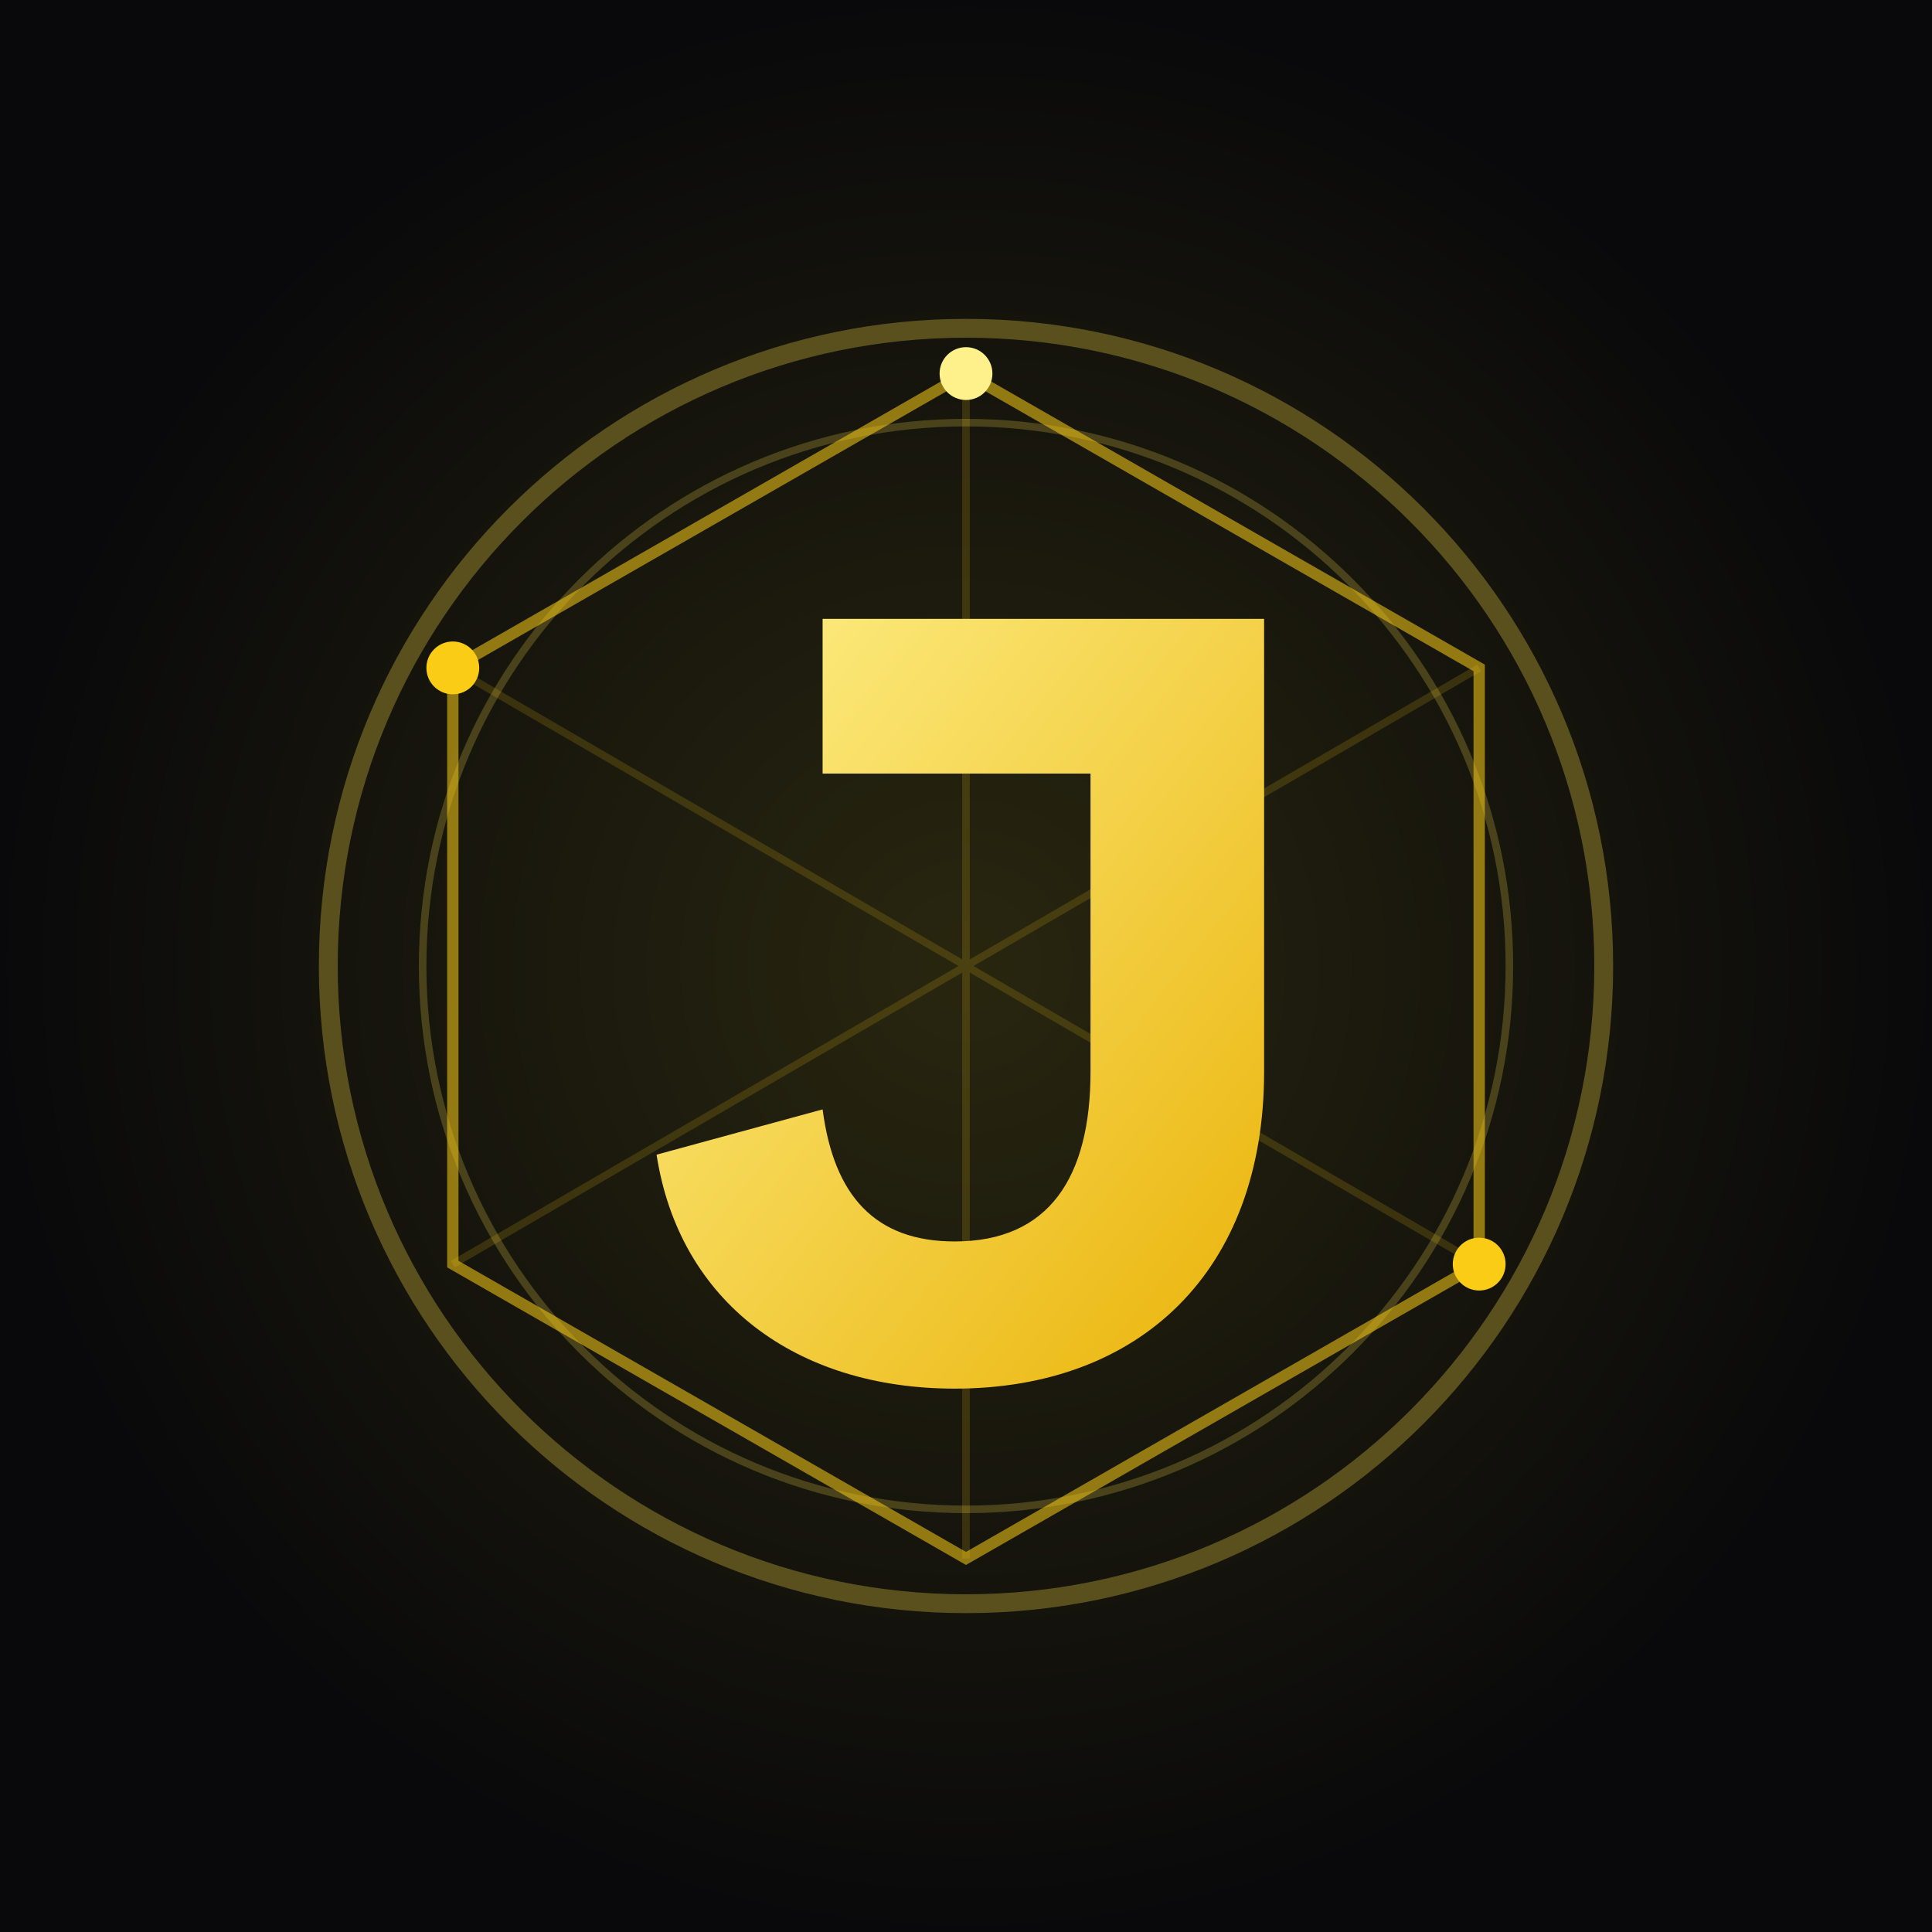
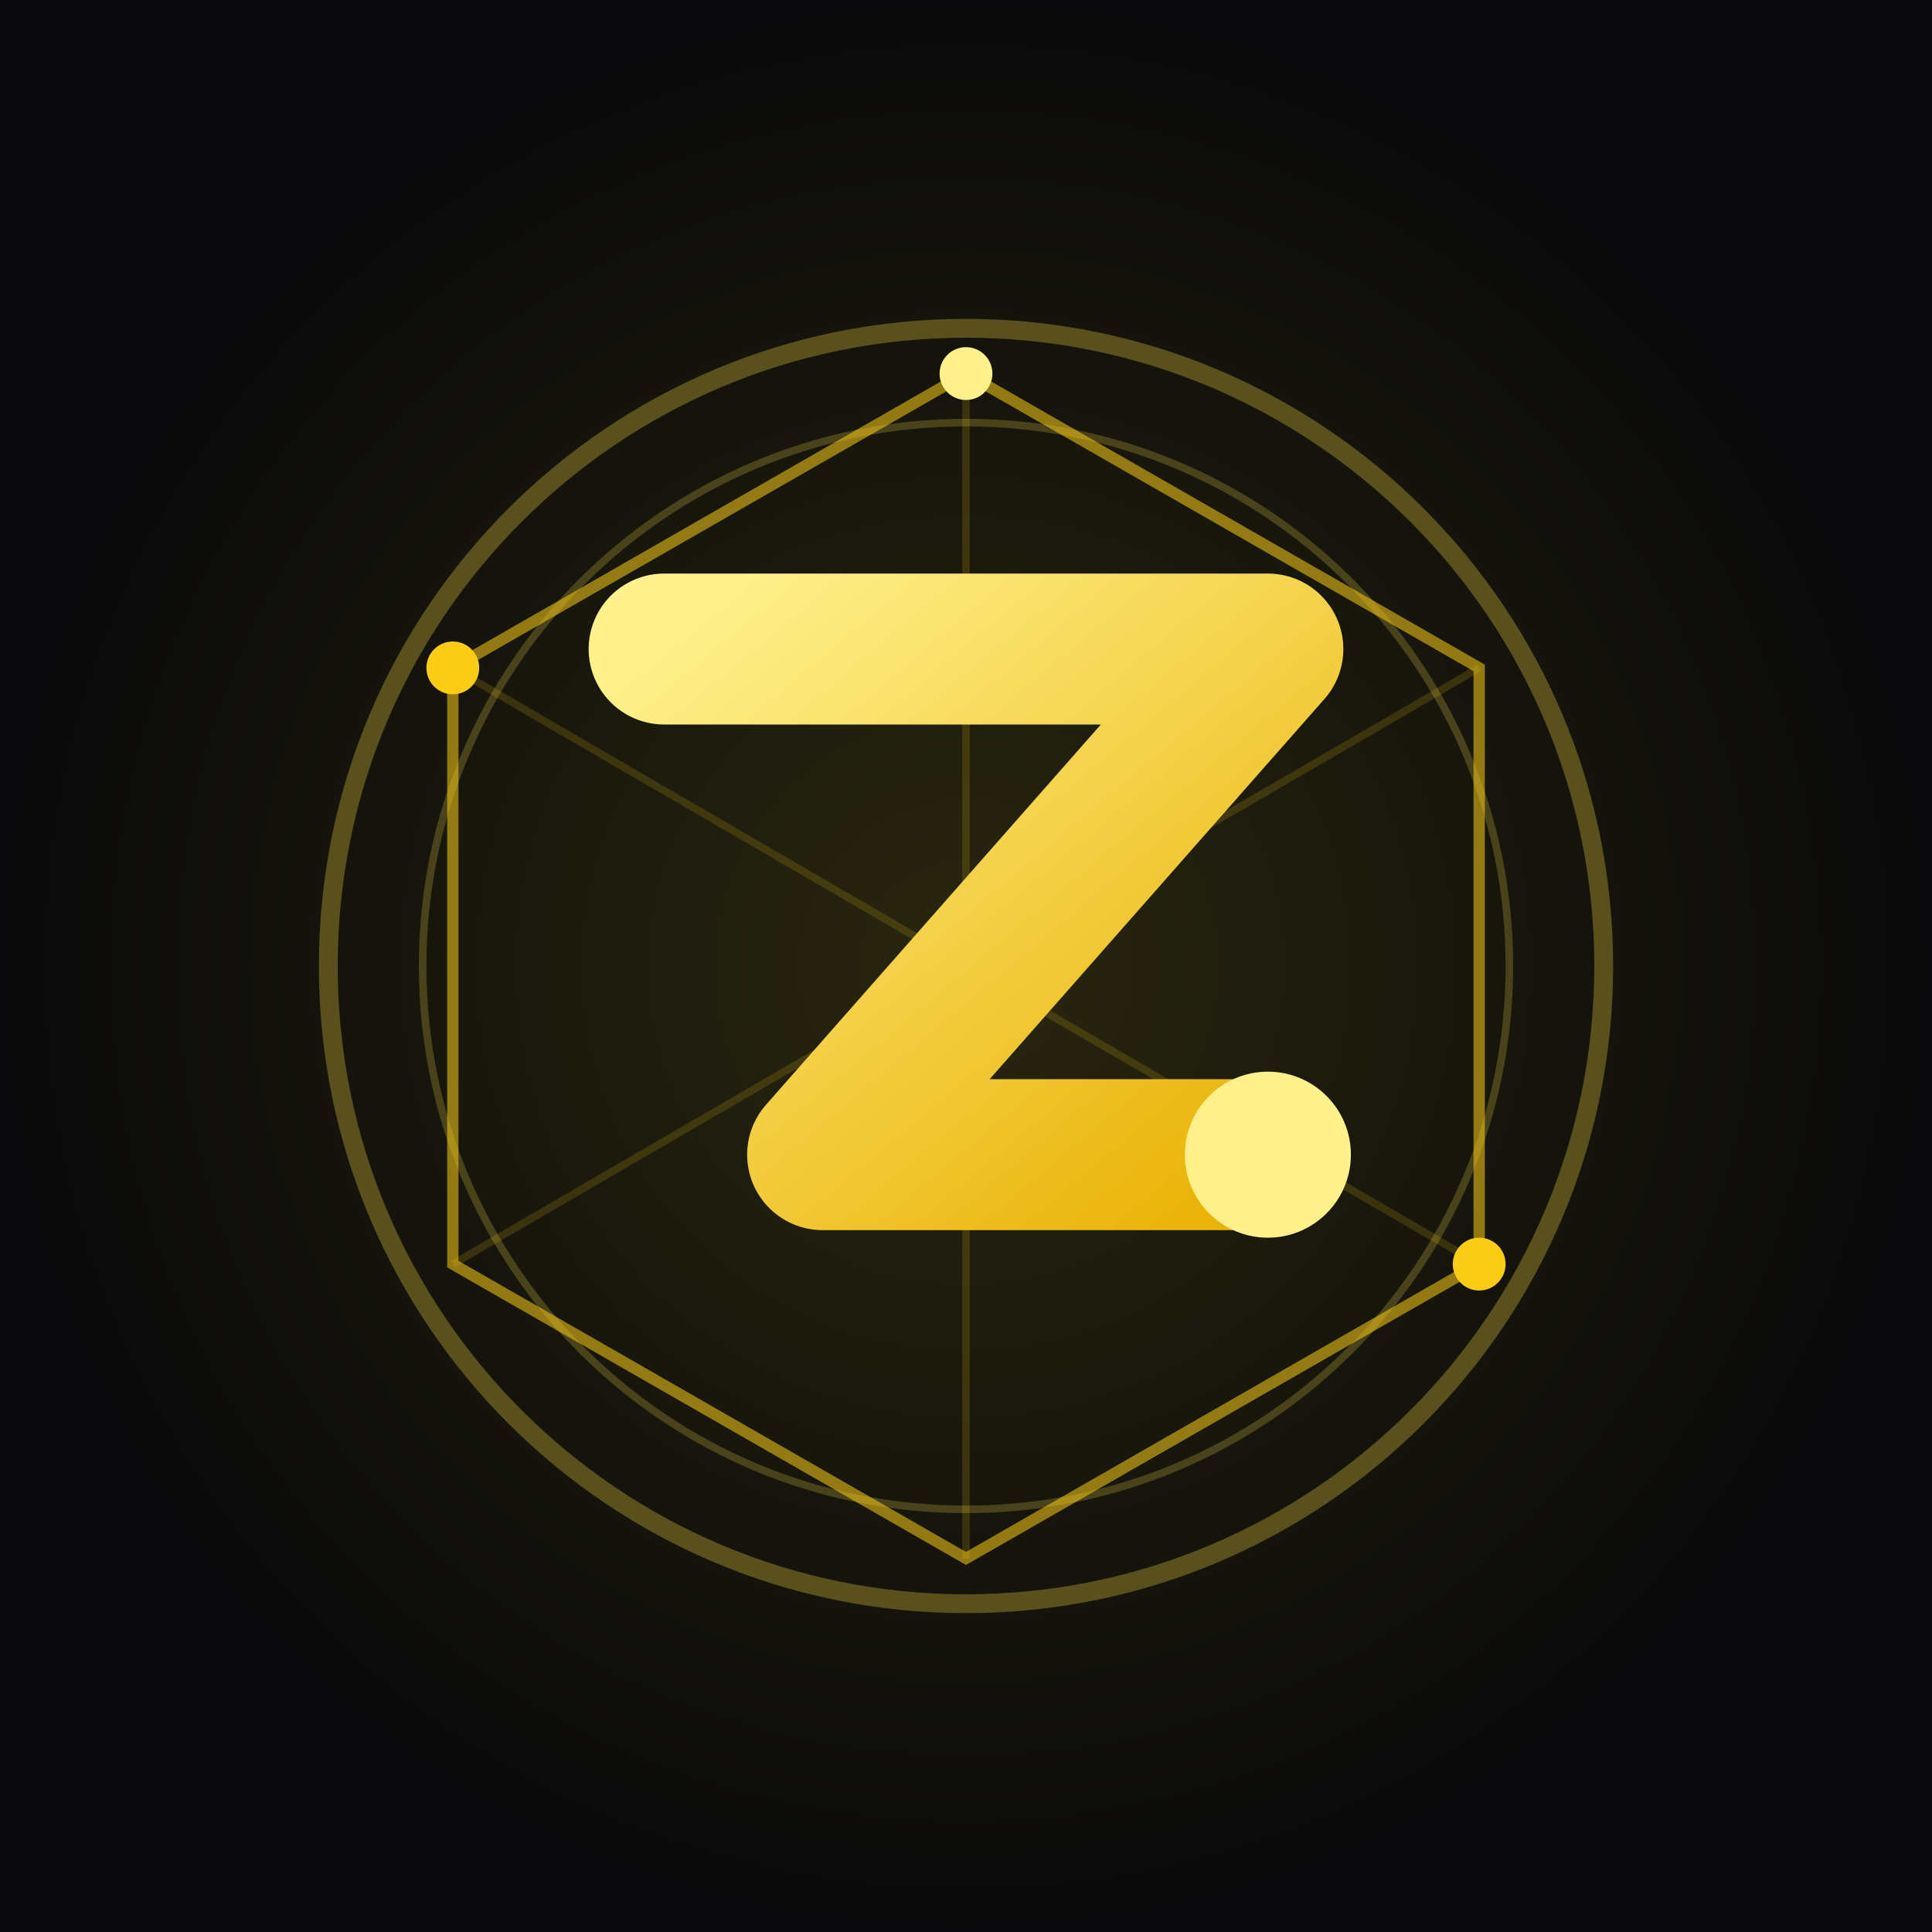
<svg xmlns="http://www.w3.org/2000/svg" viewBox="0 0 512 512">
  <defs>
    <radialGradient id="bg">
      <stop stop-color="#29260f" />
      <stop offset="1" stop-color="#09090b" />
    </radialGradient>
    <linearGradient id="gold" x2="1" y2="1">
      <stop stop-color="#fef08a" />
      <stop offset="1" stop-color="#eab308" />
    </linearGradient>
  </defs>
  <rect width="512" height="512" fill="url(#bg)" />
-   <circle cx="256" cy="256" r="169" fill="none" stroke="#fde047" stroke-width="5" opacity=".3" />
-   <circle cx="256" cy="256" r="144" fill="none" stroke="#fde047" stroke-width="2" opacity=".22" />
-   <path d="M256 99 392 177 392 335 256 413 120 335 120 177Z" fill="none" stroke="#facc15" stroke-width="3" opacity=".55" />
-   <path d="M120 177 392 335M120 335 392 177M256 99V413" stroke="#facc15" stroke-width="2" opacity=".16" />
-   <circle cx="120" cy="177" r="7" fill="#facc15" />
-   <circle cx="392" cy="335" r="7" fill="#facc15" />
-   <circle cx="256" cy="99" r="7" fill="#fef08a" />
-   <path d="M218 164H335V284C335 337 302 368 253 368 211 368 180 345 174 306L218 294C221 317 232 329 253 329 278 329 289 312 289 284V205H218Z" fill="url(#gold)" />
+   <g transform="translate(256 256) scale(1) translate(-256 -256)">
+     <circle cx="256" cy="256" r="169" fill="none" stroke="#fde047" stroke-width="5" opacity=".3" />
+     <circle cx="256" cy="256" r="144" fill="none" stroke="#fde047" stroke-width="2" opacity=".22" />
+     <path d="M256 99 392 177 392 335 256 413 120 335 120 177Z" fill="none" stroke="#facc15" stroke-width="3" opacity=".55" />
+     <path d="M120 177 392 335M120 335 392 177M256 99V413" stroke="#facc15" stroke-width="2" opacity=".16" />
+     <circle cx="120" cy="177" r="7" fill="#facc15" />
+     <circle cx="392" cy="335" r="7" fill="#facc15" />
+     <circle cx="256" cy="99" r="7" fill="#fef08a" />
+     <path d="M176 172h160l-118 134h118" fill="none" stroke="url(#gold)" stroke-width="40" stroke-linecap="round" stroke-linejoin="round" />
+     <circle cx="336" cy="306" r="22" fill="#fef08a" />
+   </g>
</svg>
